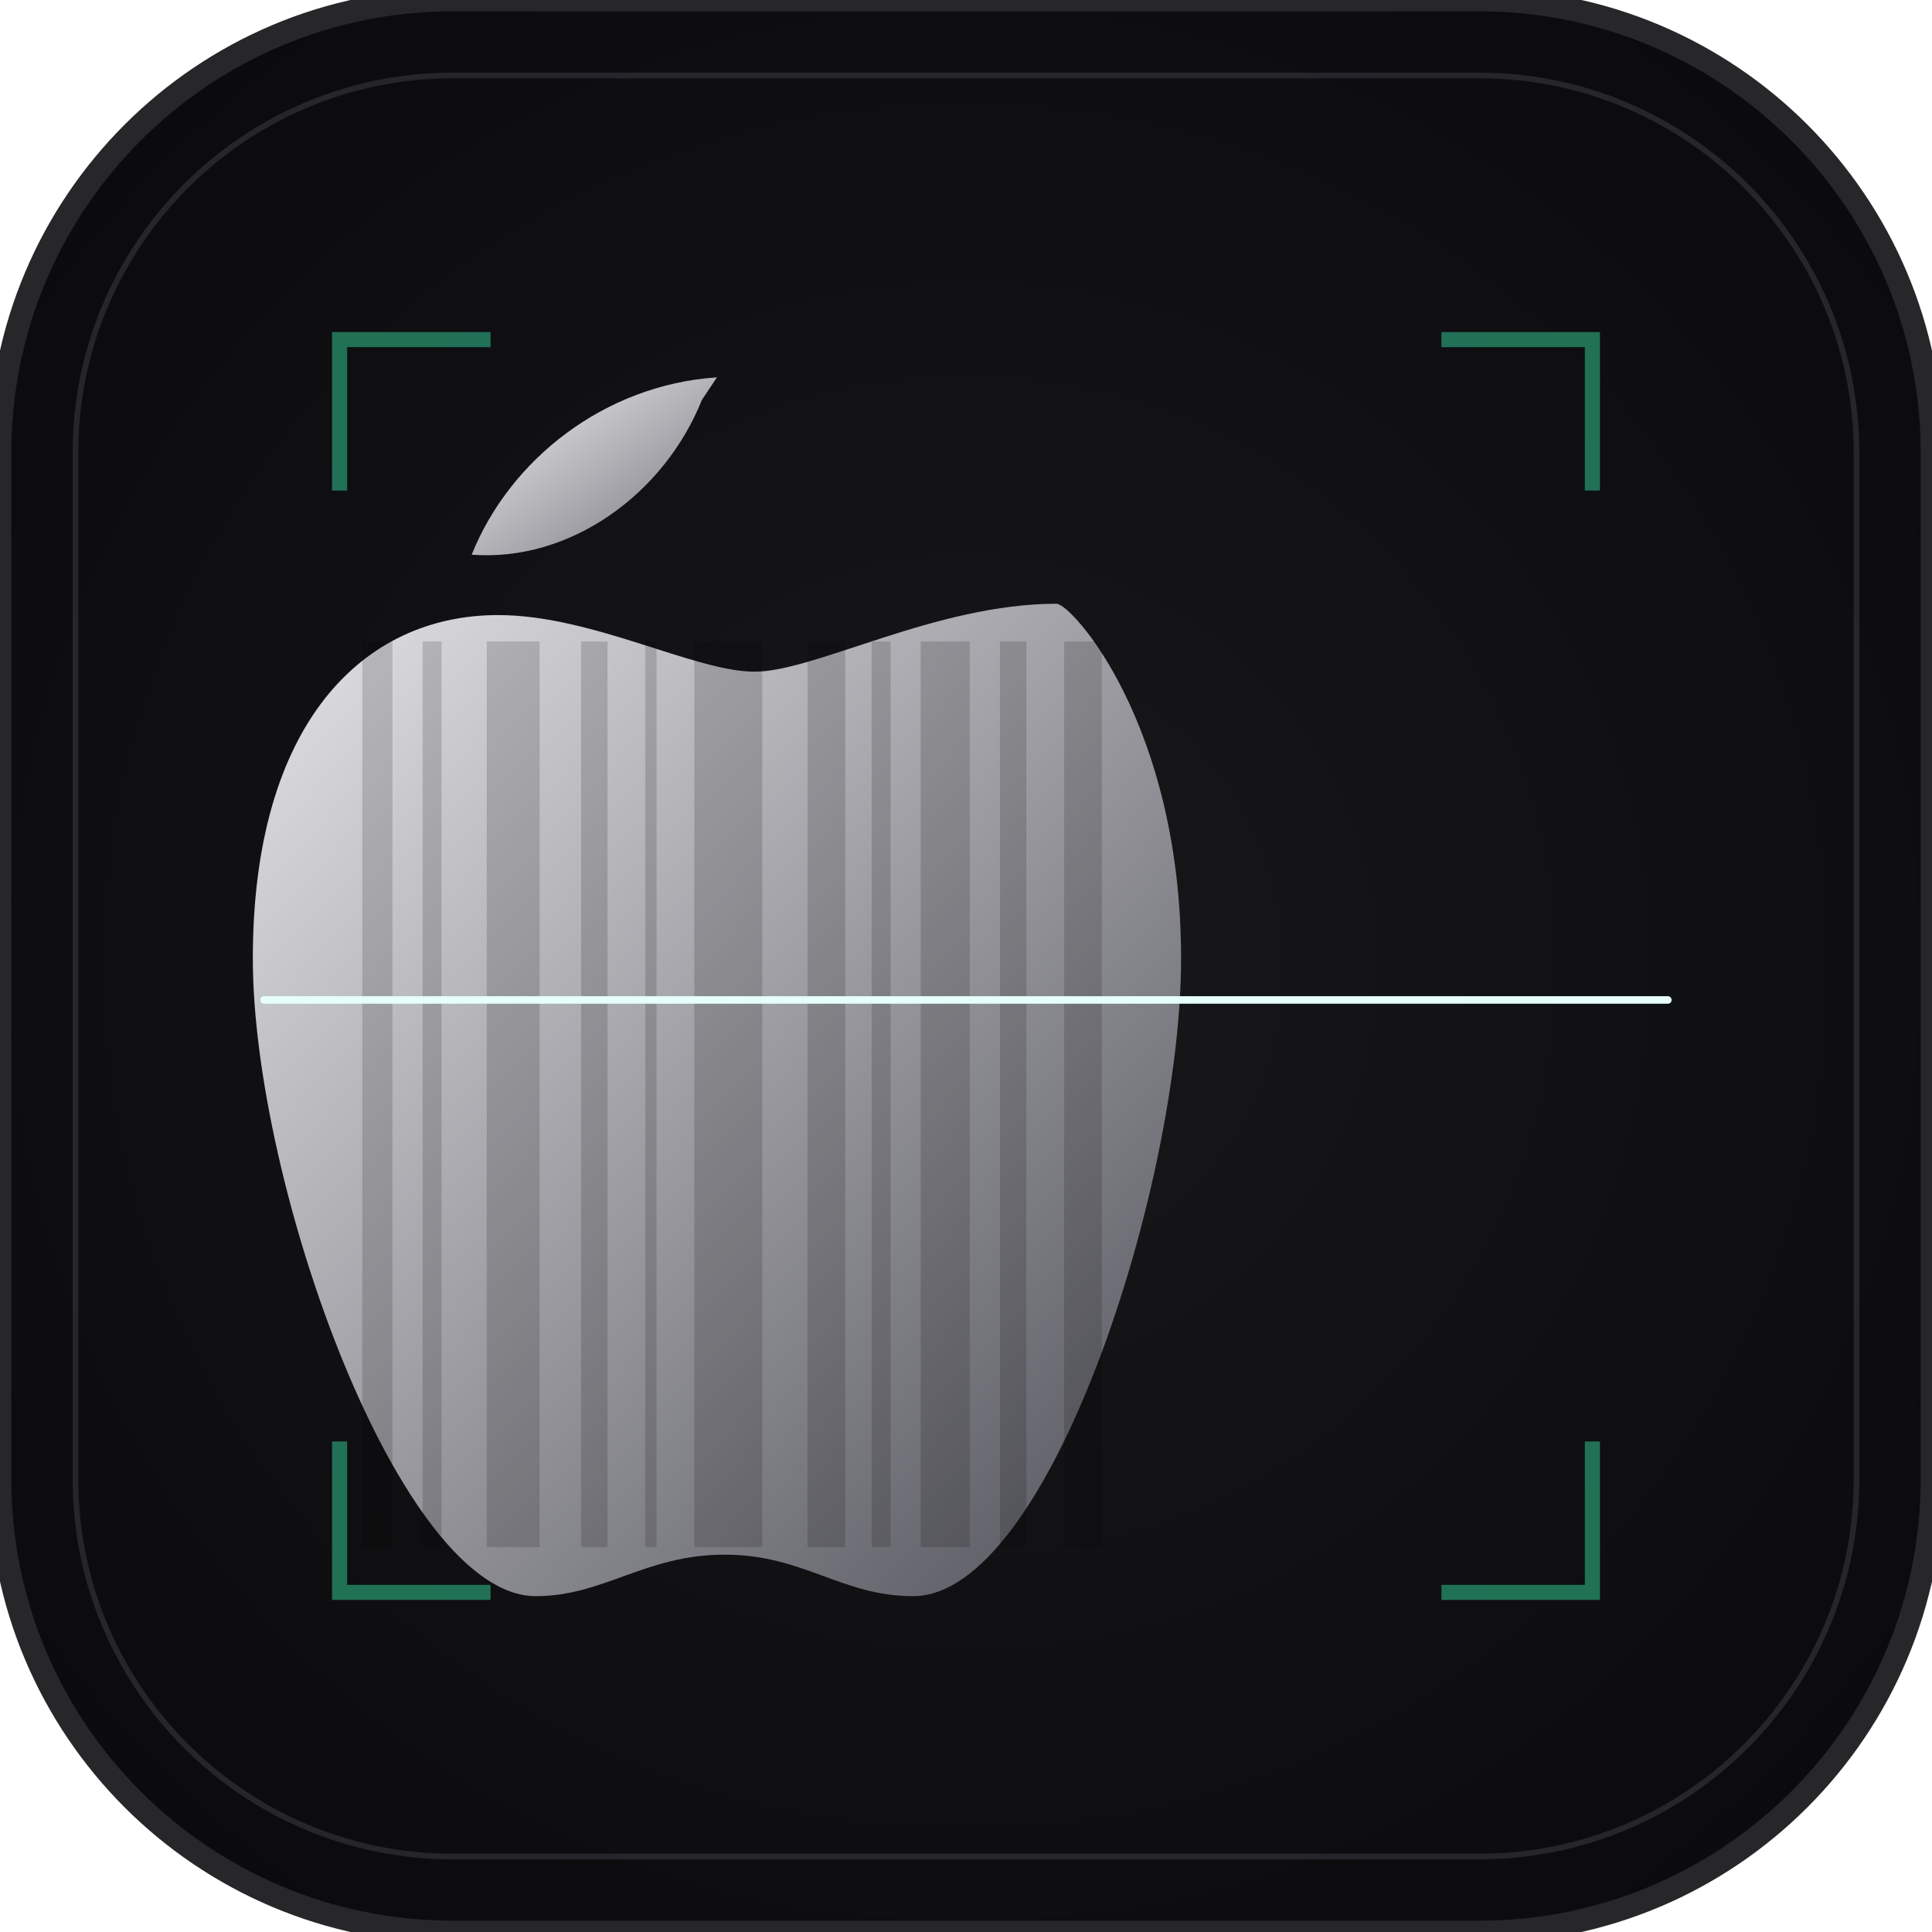
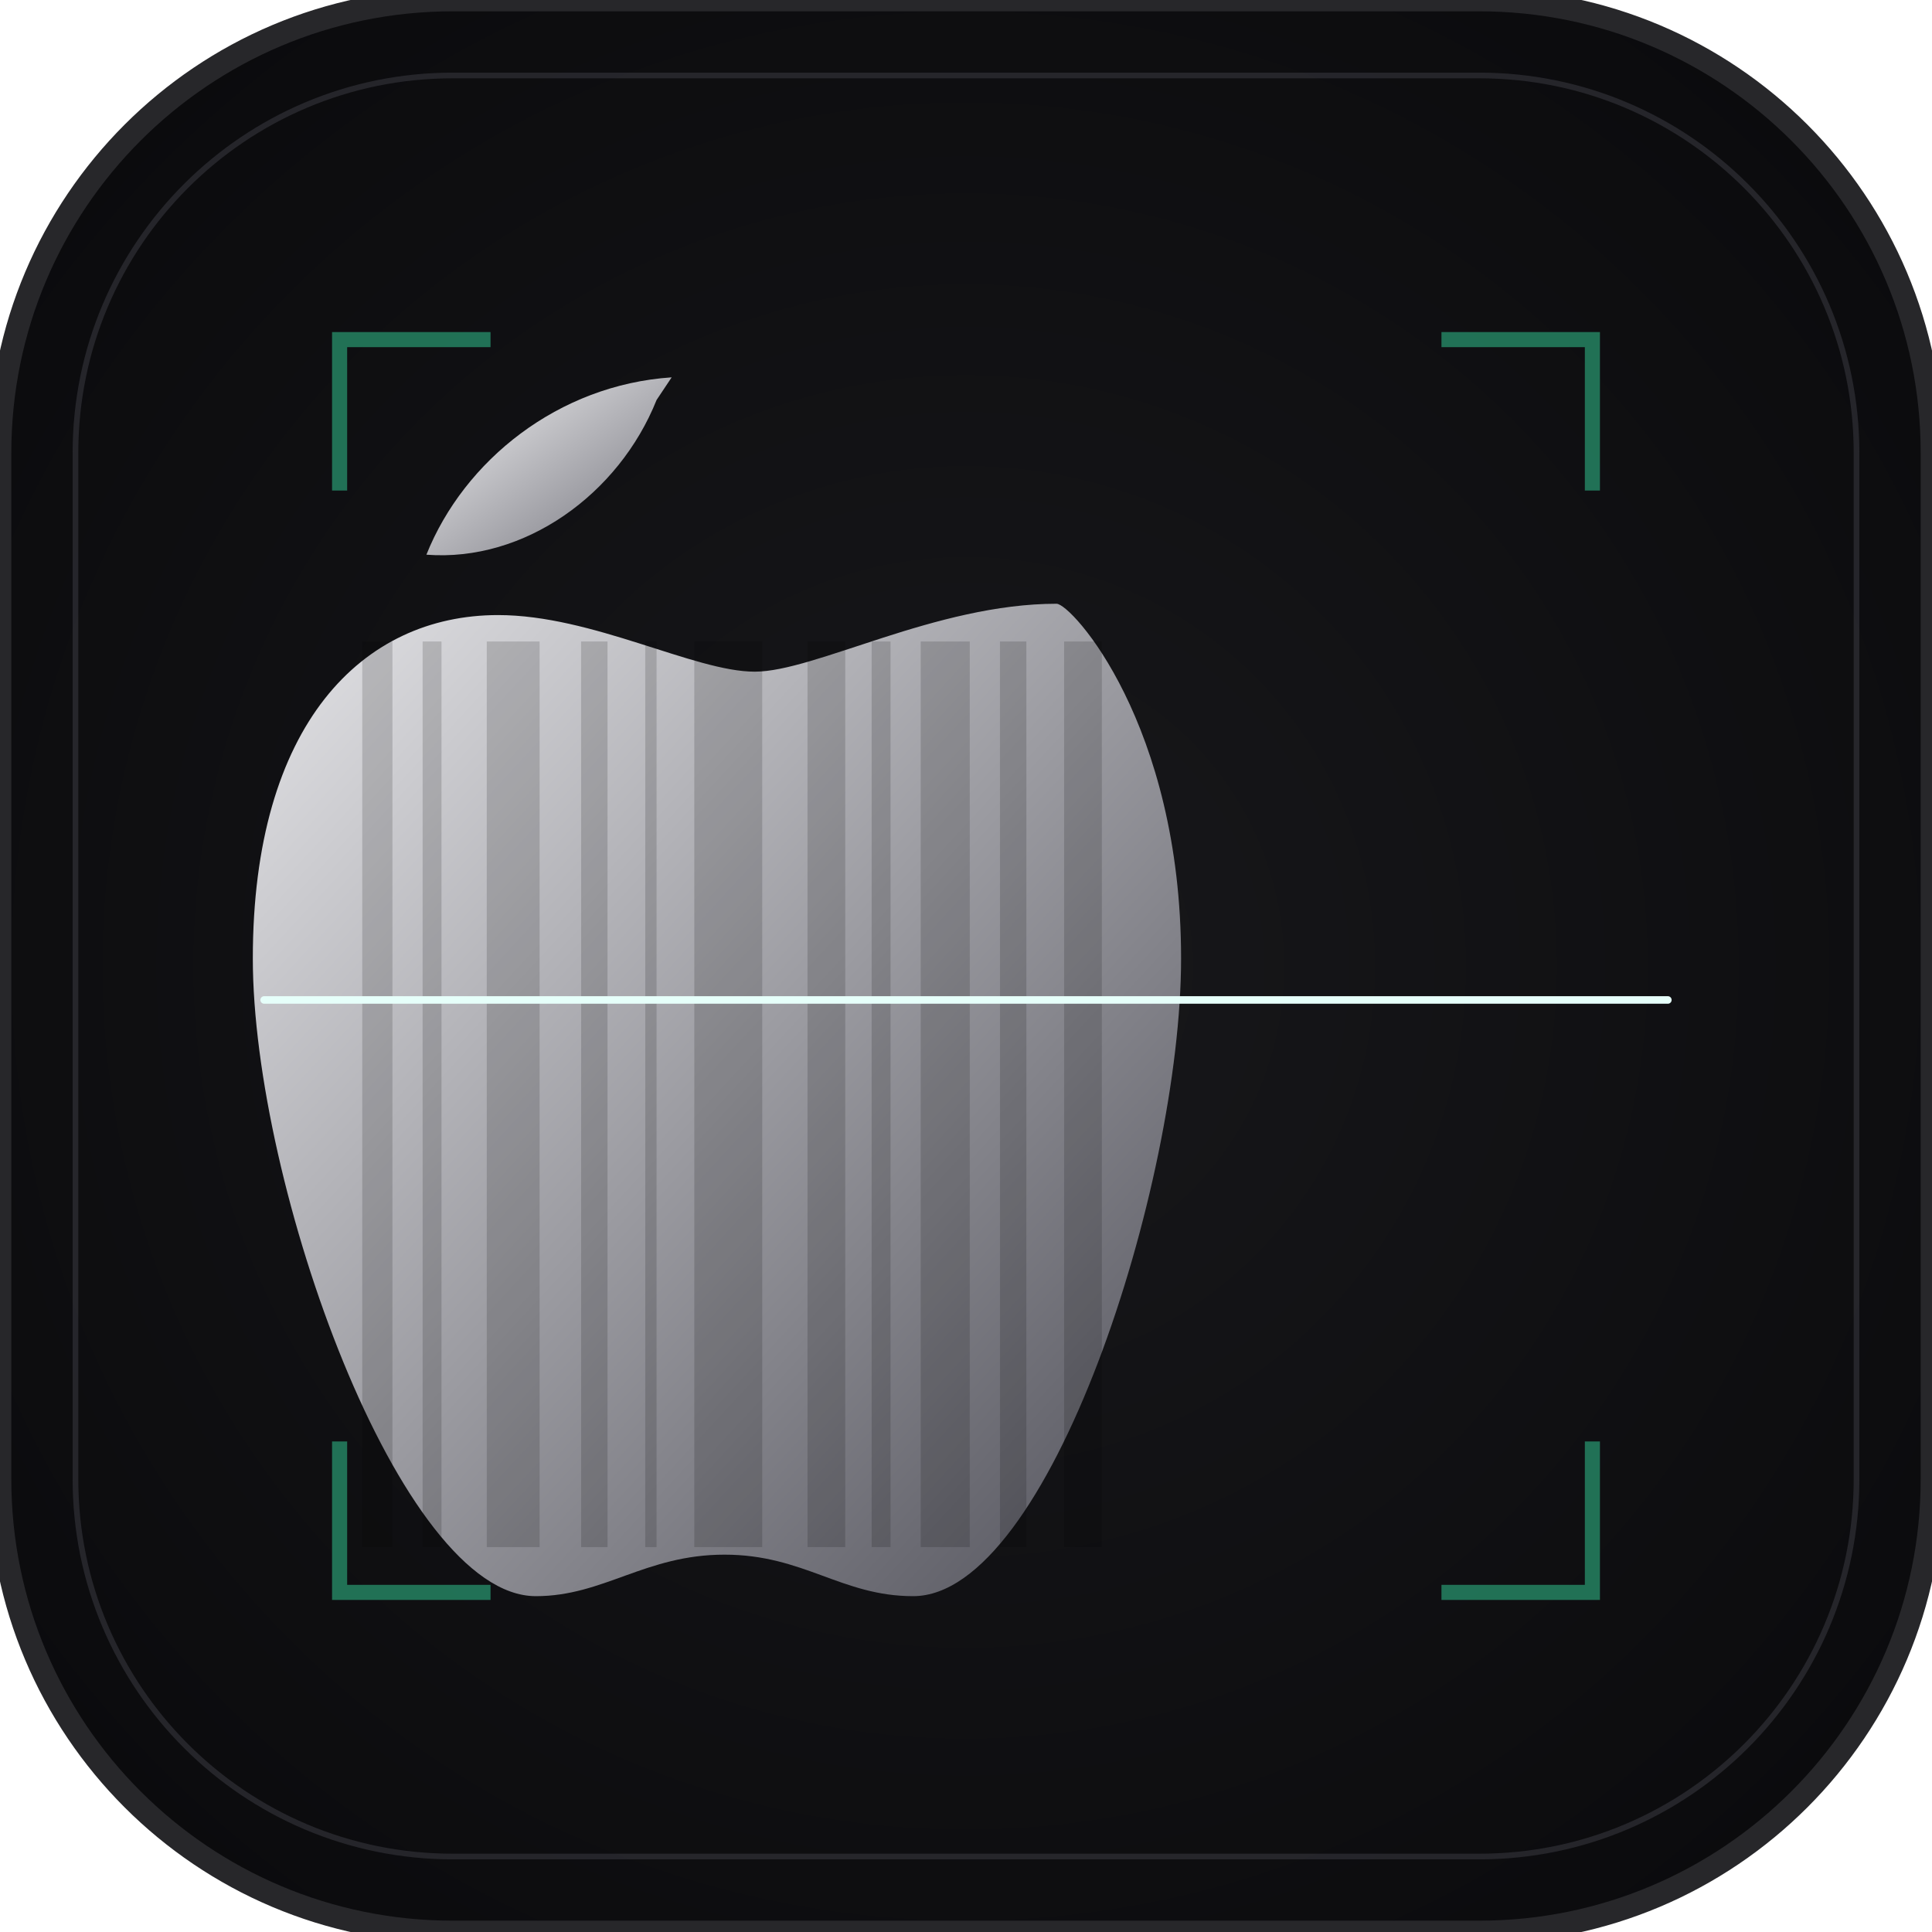
<svg xmlns="http://www.w3.org/2000/svg" viewBox="0 0 512 512" width="512" height="512">
  <defs>
    <radialGradient id="bg-grad" cx="50%" cy="50%" r="70%">
      <stop offset="0%" stop-color="#18181b" />
      <stop offset="100%" stop-color="#09090b" />
    </radialGradient>
    <linearGradient id="apple-grad" x1="0%" y1="0%" x2="100%" y2="100%">
      <stop offset="0%" stop-color="#e4e4e7" />
      <stop offset="100%" stop-color="#52525b" />
    </linearGradient>
    <linearGradient id="leaf-grad" x1="0%" y1="0%" x2="100%" y2="100%">
      <stop offset="0%" stop-color="#f4f4f5" />
      <stop offset="100%" stop-color="#71717a" />
    </linearGradient>
    <filter id="laser-glow" x="-20%" y="-20%" width="140%" height="140%">
      <feGaussianBlur stdDeviation="8" result="blur" />
      <feMerge>
        <feMergeNode in="blur" />
        <feMergeNode in="SourceGraphic" />
      </feMerge>
    </filter>
  </defs>
  <rect width="512" height="512" rx="120" fill="url(#bg-grad)" stroke="#27272a" stroke-width="6" />
  <rect x="20" y="20" width="472" height="472" rx="100" fill="none" stroke="#3f3f46" stroke-width="1.5" stroke-opacity="0.5" />
  <g transform="translate(106, 60)">
-     <path d="M84 40 C54 42 29 62 19 87 C45 89 70 71 80 46 Z" fill="url(#leaf-grad)" />
+     <path d="M72 40 C42 42 17 62 7 87 C33 89 58 71 68 46 Z" fill="url(#leaf-grad)" />
    <path d="M174 100               C142 100 110 118 94 118               C78 118 51 103 26 103               C-10 103 -39 132 -39 194               C-39 254 0 363 36 363               C54 363 65 352 86 352               C107 352 117 363 136 363               C172 363 207 254 207 194               C207 132 178 100 174 100 Z" fill="url(#apple-grad)" />
    <g opacity="0.16">
      <rect x="-10" y="110" width="8" height="240" fill="#000" />
      <rect x="6" y="110" width="5" height="240" fill="#000" />
      <rect x="23" y="110" width="14" height="240" fill="#000" />
      <rect x="48" y="110" width="7" height="240" fill="#000" />
      <rect x="65" y="110" width="3" height="240" fill="#000" />
      <rect x="78" y="110" width="18" height="240" fill="#000" />
      <rect x="108" y="110" width="10" height="240" fill="#000" />
      <rect x="125" y="110" width="5" height="240" fill="#000" />
      <rect x="138" y="110" width="13" height="240" fill="#000" />
      <rect x="159" y="110" width="7" height="240" fill="#000" />
      <rect x="176" y="110" width="10" height="240" fill="#000" />
    </g>
  </g>
  <g stroke="#34d399" stroke-width="4" fill="none" opacity="0.5">
    <path d="M 90,130 L 90,90 L 130,90" />
    <path d="M 422,130 L 422,90 L 382,90" />
    <path d="M 90,382 L 90,422 L 130,422" />
    <path d="M 422,382 L 422,422 L 382,422" />
  </g>
  <line x1="70" y1="265" x2="442" y2="265" stroke="#34d399" stroke-width="6" stroke-linecap="round" filter="url(#laser-glow)" />
  <line x1="70" y1="265" x2="442" y2="265" stroke="#e6fffa" stroke-width="2" stroke-linecap="round" />
</svg>
